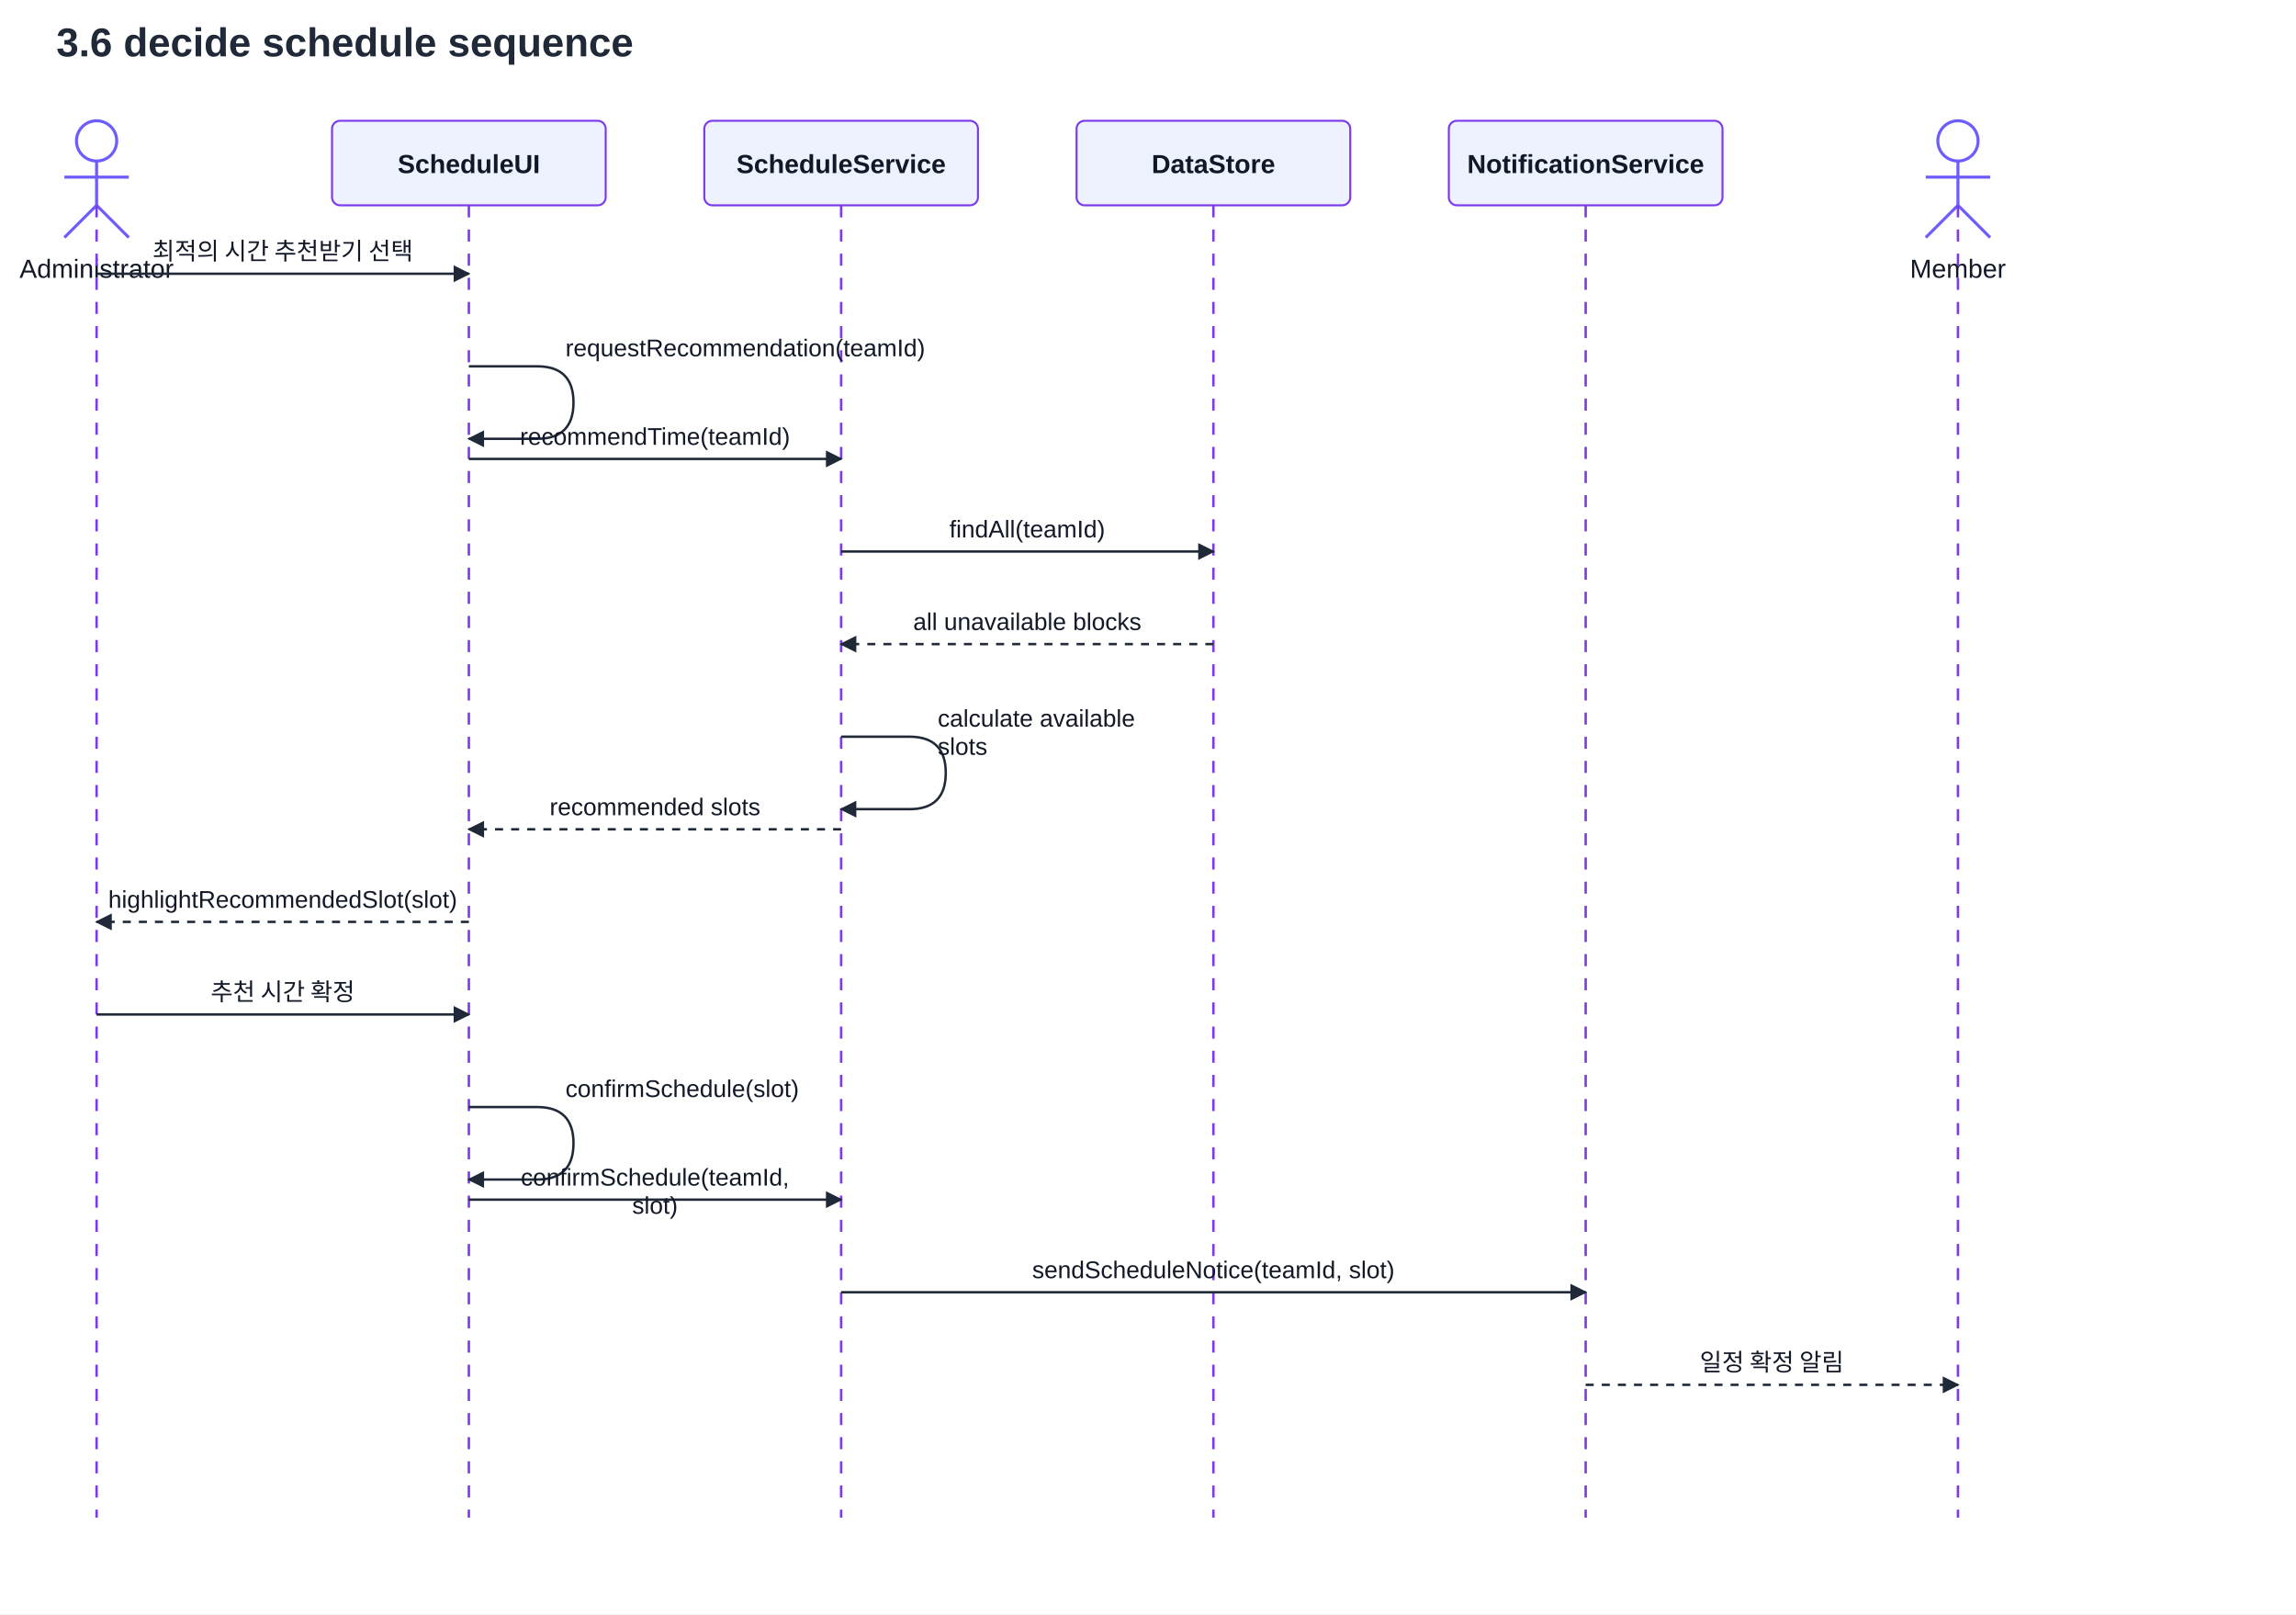
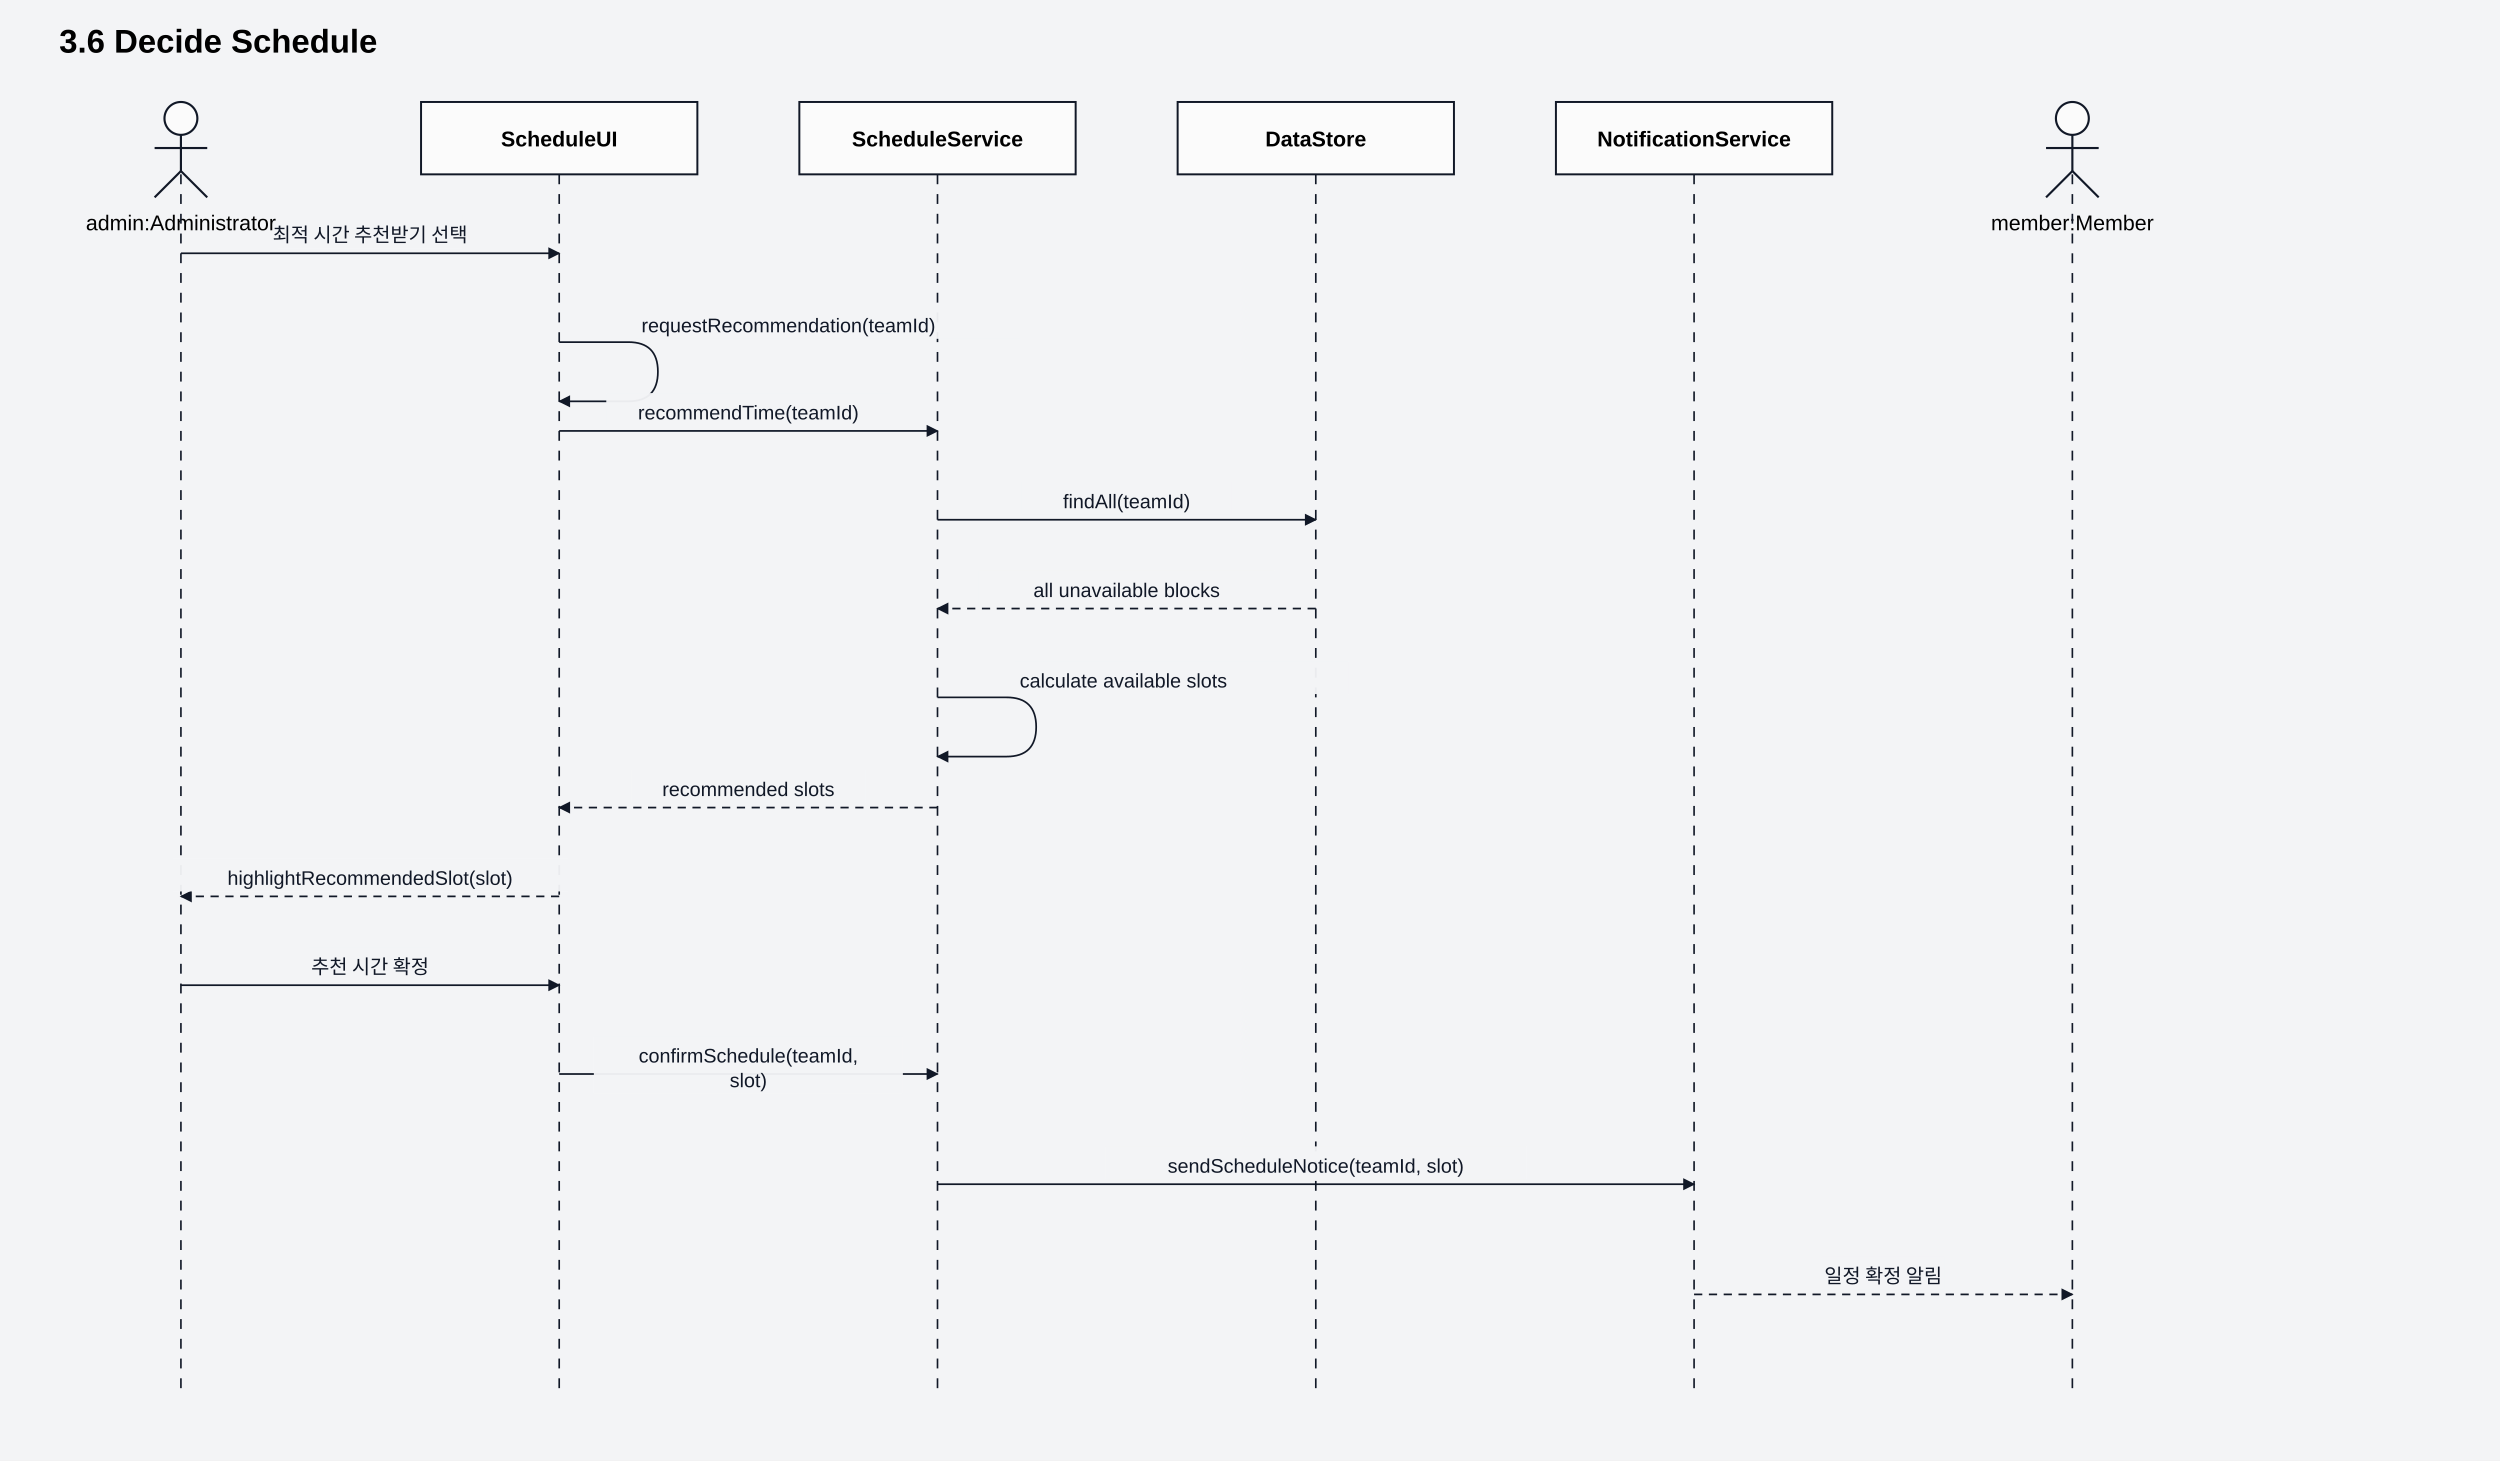
- <svg xmlns="http://www.w3.org/2000/svg" width="1141" height="802" viewBox="0 0 1141 802">
+ <svg xmlns="http://www.w3.org/2000/svg" width="1520" height="888" viewBox="0 0 1520 888">
  <defs>
-     <marker id="arrow" viewBox="0 0 10 10" refX="9" refY="5" markerWidth="7" markerHeight="7" orient="auto-start-reverse">
-       <path d="M0 0 L10 5 L0 10 z" fill="#1f2937" />
+     <marker id="arrow" viewBox="0 0 10 10" refX="9" refY="5" markerWidth="7" markerHeight="7" orient="auto">
+       <path d="M0 0 L10 5 L0 10 z" fill="#111827" />
+     </marker>
+     <marker id="hollowArrow" viewBox="0 0 10 10" refX="9" refY="5" markerWidth="7" markerHeight="7" orient="auto">
+       <path d="M0 0 L10 5 L0 10 z" fill="#fbfbfb" stroke="#111827" />
+     </marker>
+     <marker id="diamond" viewBox="0 0 16 10" refX="1" refY="5" markerWidth="11" markerHeight="9" orient="auto">
+       <path d="M1 5 L8 1 L15 5 L8 9 z" fill="#111827" stroke="#111827" />
    </marker>
  </defs>
-   <rect width="100%" height="100%" fill="#ffffff" />
-   <text x="28" y="28" font-family="Arial, sans-serif" font-size="20" font-weight="700" fill="#1f2937">3.6 decide schedule sequence</text>
-   <circle cx="48" cy="70" r="10" fill="#fff" stroke="#6d5dfc" stroke-width="1.5" />
-   <line x1="48" y1="80" x2="48" y2="102" stroke="#6d5dfc" stroke-width="1.5" />
-   <line x1="32" y1="88" x2="64" y2="88" stroke="#6d5dfc" stroke-width="1.5" />
-   <line x1="48" y1="102" x2="32" y2="118" stroke="#6d5dfc" stroke-width="1.5" />
-   <line x1="48" y1="102" x2="64" y2="118" stroke="#6d5dfc" stroke-width="1.5" />
-   <text x="48" y="138" text-anchor="middle" font-family="Arial, sans-serif" font-size="13" fill="#111827">Administrator</text>
-   <line x1="48" y1="102" x2="48" y2="754" stroke="#7c3aed" stroke-width="1.2" stroke-dasharray="6 6" />
-   <rect x="165" y="60" width="136" height="42" rx="4" fill="#eef2ff" stroke="#7c3aed" stroke-width="1" />
-   <text x="233" y="86" text-anchor="middle" font-family="Arial, sans-serif" font-size="13" font-weight="700" fill="#111827">ScheduleUI</text>
-   <line x1="233" y1="102" x2="233" y2="754" stroke="#7c3aed" stroke-width="1.2" stroke-dasharray="6 6" />
-   <rect x="350" y="60" width="136" height="42" rx="4" fill="#eef2ff" stroke="#7c3aed" stroke-width="1" />
-   <text x="418" y="86" text-anchor="middle" font-family="Arial, sans-serif" font-size="13" font-weight="700" fill="#111827">ScheduleService</text>
-   <line x1="418" y1="102" x2="418" y2="754" stroke="#7c3aed" stroke-width="1.2" stroke-dasharray="6 6" />
-   <rect x="535" y="60" width="136" height="42" rx="4" fill="#eef2ff" stroke="#7c3aed" stroke-width="1" />
-   <text x="603" y="86" text-anchor="middle" font-family="Arial, sans-serif" font-size="13" font-weight="700" fill="#111827">DataStore</text>
-   <line x1="603" y1="102" x2="603" y2="754" stroke="#7c3aed" stroke-width="1.2" stroke-dasharray="6 6" />
-   <rect x="720" y="60" width="136" height="42" rx="4" fill="#eef2ff" stroke="#7c3aed" stroke-width="1" />
-   <text x="788" y="86" text-anchor="middle" font-family="Arial, sans-serif" font-size="13" font-weight="700" fill="#111827">NotificationService</text>
-   <line x1="788" y1="102" x2="788" y2="754" stroke="#7c3aed" stroke-width="1.2" stroke-dasharray="6 6" />
-   <circle cx="973" cy="70" r="10" fill="#fff" stroke="#6d5dfc" stroke-width="1.5" />
-   <line x1="973" y1="80" x2="973" y2="102" stroke="#6d5dfc" stroke-width="1.5" />
-   <line x1="957" y1="88" x2="989" y2="88" stroke="#6d5dfc" stroke-width="1.5" />
-   <line x1="973" y1="102" x2="957" y2="118" stroke="#6d5dfc" stroke-width="1.5" />
-   <line x1="973" y1="102" x2="989" y2="118" stroke="#6d5dfc" stroke-width="1.5" />
-   <text x="973" y="138" text-anchor="middle" font-family="Arial, sans-serif" font-size="13" fill="#111827">Member</text>
-   <line x1="973" y1="102" x2="973" y2="754" stroke="#7c3aed" stroke-width="1.2" stroke-dasharray="6 6" />
-   <line x1="48" y1="136" x2="233" y2="136" stroke="#1f2937" stroke-width="1.2" marker-end="url(#arrow)" />
-   <text x="140.5" y="129" text-anchor="middle" font-family="Arial, sans-serif" font-size="12" fill="#111827">최적의 시간 추천받기 선택</text>
-   <path d="M233 182 h34 q18 0 18 18 q0 18 -18 18 h-34" fill="none" stroke="#1f2937" stroke-width="1.2" marker-end="url(#arrow)" />
-   <text x="281" y="177" font-family="Arial, sans-serif" font-size="12" fill="#111827">requestRecommendation(teamId)</text>
-   <line x1="233" y1="228" x2="418" y2="228" stroke="#1f2937" stroke-width="1.2" marker-end="url(#arrow)" />
-   <text x="325.5" y="221" text-anchor="middle" font-family="Arial, sans-serif" font-size="12" fill="#111827">recommendTime(teamId)</text>
-   <line x1="418" y1="274" x2="603" y2="274" stroke="#1f2937" stroke-width="1.2" marker-end="url(#arrow)" />
-   <text x="510.5" y="267" text-anchor="middle" font-family="Arial, sans-serif" font-size="12" fill="#111827">findAll(teamId)</text>
-   <line x1="603" y1="320" x2="418" y2="320" stroke="#1f2937" stroke-width="1.2" marker-end="url(#arrow)" stroke-dasharray="4 4" />
-   <text x="510.5" y="313" text-anchor="middle" font-family="Arial, sans-serif" font-size="12" fill="#111827">all unavailable blocks</text>
-   <path d="M418 366 h34 q18 0 18 18 q0 18 -18 18 h-34" fill="none" stroke="#1f2937" stroke-width="1.2" marker-end="url(#arrow)" />
-   <text x="466" y="361" font-family="Arial, sans-serif" font-size="12" fill="#111827">calculate available</text>
-   <text x="466" y="375" font-family="Arial, sans-serif" font-size="12" fill="#111827">slots</text>
-   <line x1="418" y1="412" x2="233" y2="412" stroke="#1f2937" stroke-width="1.2" marker-end="url(#arrow)" stroke-dasharray="4 4" />
-   <text x="325.5" y="405" text-anchor="middle" font-family="Arial, sans-serif" font-size="12" fill="#111827">recommended slots</text>
-   <line x1="233" y1="458" x2="48" y2="458" stroke="#1f2937" stroke-width="1.2" marker-end="url(#arrow)" stroke-dasharray="4 4" />
-   <text x="140.5" y="451" text-anchor="middle" font-family="Arial, sans-serif" font-size="12" fill="#111827">highlightRecommendedSlot(slot)</text>
-   <line x1="48" y1="504" x2="233" y2="504" stroke="#1f2937" stroke-width="1.2" marker-end="url(#arrow)" />
-   <text x="140.5" y="497" text-anchor="middle" font-family="Arial, sans-serif" font-size="12" fill="#111827">추천 시간 확정</text>
-   <path d="M233 550 h34 q18 0 18 18 q0 18 -18 18 h-34" fill="none" stroke="#1f2937" stroke-width="1.2" marker-end="url(#arrow)" />
-   <text x="281" y="545" font-family="Arial, sans-serif" font-size="12" fill="#111827">confirmSchedule(slot)</text>
-   <line x1="233" y1="596" x2="418" y2="596" stroke="#1f2937" stroke-width="1.2" marker-end="url(#arrow)" />
-   <text x="325.5" y="589" text-anchor="middle" font-family="Arial, sans-serif" font-size="12" fill="#111827">confirmSchedule(teamId,</text>
-   <text x="325.5" y="603" text-anchor="middle" font-family="Arial, sans-serif" font-size="12" fill="#111827">slot)</text>
-   <line x1="418" y1="642" x2="788" y2="642" stroke="#1f2937" stroke-width="1.2" marker-end="url(#arrow)" />
-   <text x="603" y="635" text-anchor="middle" font-family="Arial, sans-serif" font-size="12" fill="#111827">sendScheduleNotice(teamId, slot)</text>
-   <line x1="788" y1="688" x2="973" y2="688" stroke="#1f2937" stroke-width="1.2" marker-end="url(#arrow)" stroke-dasharray="4 4" />
-   <text x="880.5" y="681" text-anchor="middle" font-family="Arial, sans-serif" font-size="12" fill="#111827">일정 확정 알림</text>
+   <rect width="100%" height="100%" fill="#f3f4f6" />
+   <text x="36" y="32" font-family="Arial, sans-serif" font-size="20" font-weight="700">3.6 Decide Schedule</text>
+   <circle cx="110" cy="72" r="10" fill="#fbfbfb" stroke="#111827" stroke-width="1.3" />
+   <line x1="110" y1="82" x2="110" y2="104" stroke="#111827" stroke-width="1.3" />
+   <line x1="94" y1="90" x2="126" y2="90" stroke="#111827" stroke-width="1.3" />
+   <line x1="110" y1="104" x2="94" y2="120" stroke="#111827" stroke-width="1.3" />
+   <line x1="110" y1="104" x2="126" y2="120" stroke="#111827" stroke-width="1.3" />
+   <text x="110" y="140" text-anchor="middle" font-family="Arial, sans-serif" font-size="13">admin:Administrator</text>
+   <line x1="110" y1="106" x2="110" y2="848" stroke="#111827" stroke-width="1" stroke-dasharray="6 6" />
+   <rect x="256" y="62" width="168" height="44" fill="#fbfbfb" stroke="#111827" stroke-width="1.2" />
+   <text x="340" y="89" text-anchor="middle" font-family="Arial, sans-serif" font-size="13" font-weight="700">ScheduleUI</text>
+   <line x1="340" y1="106" x2="340" y2="848" stroke="#111827" stroke-width="1" stroke-dasharray="6 6" />
+   <rect x="486" y="62" width="168" height="44" fill="#fbfbfb" stroke="#111827" stroke-width="1.2" />
+   <text x="570" y="89" text-anchor="middle" font-family="Arial, sans-serif" font-size="13" font-weight="700">ScheduleService</text>
+   <line x1="570" y1="106" x2="570" y2="848" stroke="#111827" stroke-width="1" stroke-dasharray="6 6" />
+   <rect x="716" y="62" width="168" height="44" fill="#fbfbfb" stroke="#111827" stroke-width="1.2" />
+   <text x="800" y="89" text-anchor="middle" font-family="Arial, sans-serif" font-size="13" font-weight="700">DataStore</text>
+   <line x1="800" y1="106" x2="800" y2="848" stroke="#111827" stroke-width="1" stroke-dasharray="6 6" />
+   <rect x="946" y="62" width="168" height="44" fill="#fbfbfb" stroke="#111827" stroke-width="1.2" />
+   <text x="1030" y="89" text-anchor="middle" font-family="Arial, sans-serif" font-size="13" font-weight="700">NotificationService</text>
+   <line x1="1030" y1="106" x2="1030" y2="848" stroke="#111827" stroke-width="1" stroke-dasharray="6 6" />
+   <circle cx="1260" cy="72" r="10" fill="#fbfbfb" stroke="#111827" stroke-width="1.3" />
+   <line x1="1260" y1="82" x2="1260" y2="104" stroke="#111827" stroke-width="1.3" />
+   <line x1="1244" y1="90" x2="1276" y2="90" stroke="#111827" stroke-width="1.3" />
+   <line x1="1260" y1="104" x2="1244" y2="120" stroke="#111827" stroke-width="1.3" />
+   <line x1="1260" y1="104" x2="1276" y2="120" stroke="#111827" stroke-width="1.3" />
+   <text x="1260" y="140" text-anchor="middle" font-family="Arial, sans-serif" font-size="13">member:Member</text>
+   <line x1="1260" y1="106" x2="1260" y2="848" stroke="#111827" stroke-width="1" stroke-dasharray="6 6" />
+   <line x1="110" y1="154" x2="340" y2="154" stroke="#111827" stroke-width="1.05" marker-end="url(#arrow)" />
+   <rect x="168.86" y="131" width="112.28" height="20" fill="#f3f4f6" opacity="0.96" />
+   <text x="225" y="147" text-anchor="middle" font-family="Arial, sans-serif" font-size="12" font-weight="400" fill="#111827">최적 시간 추천받기 선택</text>
+   <path d="M340 208 h42 q18 0 18 18 q0 18 -18 18 h-42" fill="none" stroke="#111827" stroke-width="1.05" marker-end="url(#arrow)" />
+   <rect x="387" y="186" width="233.24" height="20" fill="#f3f4f6" opacity="0.96" />
+   <text x="390" y="202" text-anchor="start" font-family="Arial, sans-serif" font-size="12" font-weight="400" fill="#111827">requestRecommendation(teamId)</text>
+   <line x1="340" y1="262" x2="570" y2="262" stroke="#111827" stroke-width="1.05" marker-end="url(#arrow)" />
+   <rect x="368.62" y="239" width="172.76" height="20" fill="#f3f4f6" opacity="0.96" />
+   <text x="455" y="255" text-anchor="middle" font-family="Arial, sans-serif" font-size="12" font-weight="400" fill="#111827">recommendTime(teamId)</text>
+   <line x1="570" y1="316" x2="800" y2="316" stroke="#111827" stroke-width="1.05" marker-end="url(#arrow)" />
+   <rect x="621.3" y="293" width="127.4" height="20" fill="#f3f4f6" opacity="0.96" />
+   <text x="685" y="309" text-anchor="middle" font-family="Arial, sans-serif" font-size="12" font-weight="400" fill="#111827">findAll(teamId)</text>
+   <line x1="800" y1="370" x2="570" y2="370" stroke="#111827" stroke-width="1.05" marker-end="url(#arrow)" stroke-dasharray="5 4" />
+   <rect x="594.84" y="347" width="180.32" height="20" fill="#f3f4f6" opacity="0.96" />
+   <text x="685" y="363" text-anchor="middle" font-family="Arial, sans-serif" font-size="12" font-weight="400" fill="#111827">all unavailable blocks</text>
+   <path d="M570 424 h42 q18 0 18 18 q0 18 -18 18 h-42" fill="none" stroke="#111827" stroke-width="1.05" marker-end="url(#arrow)" />
+   <rect x="617" y="402" width="203" height="20" fill="#f3f4f6" opacity="0.96" />
+   <text x="620" y="418" text-anchor="start" font-family="Arial, sans-serif" font-size="12" font-weight="400" fill="#111827">calculate available slots</text>
+   <line x1="570" y1="491" x2="340" y2="491" stroke="#111827" stroke-width="1.05" marker-end="url(#arrow)" stroke-dasharray="5 4" />
+   <rect x="383.74" y="468" width="142.52" height="20" fill="#f3f4f6" opacity="0.96" />
+   <text x="455" y="484" text-anchor="middle" font-family="Arial, sans-serif" font-size="12" font-weight="400" fill="#111827">recommended slots</text>
+   <line x1="340" y1="545" x2="110" y2="545" stroke="#111827" stroke-width="1.05" marker-end="url(#arrow)" stroke-dasharray="5 4" />
+   <rect x="104.6" y="522" width="240.8" height="20" fill="#f3f4f6" opacity="0.96" />
+   <text x="225" y="538" text-anchor="middle" font-family="Arial, sans-serif" font-size="12" font-weight="400" fill="#111827">highlightRecommendedSlot(slot)</text>
+   <line x1="110" y1="599" x2="340" y2="599" stroke="#111827" stroke-width="1.05" marker-end="url(#arrow)" />
+   <rect x="187.76" y="576" width="74.48" height="20" fill="#f3f4f6" opacity="0.96" />
+   <text x="225" y="592" text-anchor="middle" font-family="Arial, sans-serif" font-size="12" font-weight="400" fill="#111827">추천 시간 확정</text>
+   <line x1="340" y1="653" x2="570" y2="653" stroke="#111827" stroke-width="1.05" marker-end="url(#arrow)" />
+   <rect x="361.06" y="630" width="187.88" height="35" fill="#f3f4f6" opacity="0.96" />
+   <text x="455" y="646" text-anchor="middle" font-family="Arial, sans-serif" font-size="12" font-weight="400" fill="#111827">confirmSchedule(teamId,</text>
+   <text x="455" y="661" text-anchor="middle" font-family="Arial, sans-serif" font-size="12" font-weight="400" fill="#111827">slot)</text>
+   <line x1="570" y1="720" x2="1030" y2="720" stroke="#111827" stroke-width="1.05" marker-end="url(#arrow)" />
+   <rect x="672.04" y="697" width="255.92" height="20" fill="#f3f4f6" opacity="0.96" />
+   <text x="800" y="713" text-anchor="middle" font-family="Arial, sans-serif" font-size="12" font-weight="400" fill="#111827">sendScheduleNotice(teamId, slot)</text>
+   <line x1="1030" y1="787" x2="1260" y2="787" stroke="#111827" stroke-width="1.05" marker-end="url(#arrow)" stroke-dasharray="5 4" />
+   <rect x="1107.76" y="764" width="74.48" height="20" fill="#f3f4f6" opacity="0.96" />
+   <text x="1145" y="780" text-anchor="middle" font-family="Arial, sans-serif" font-size="12" font-weight="400" fill="#111827">일정 확정 알림</text>
</svg>
